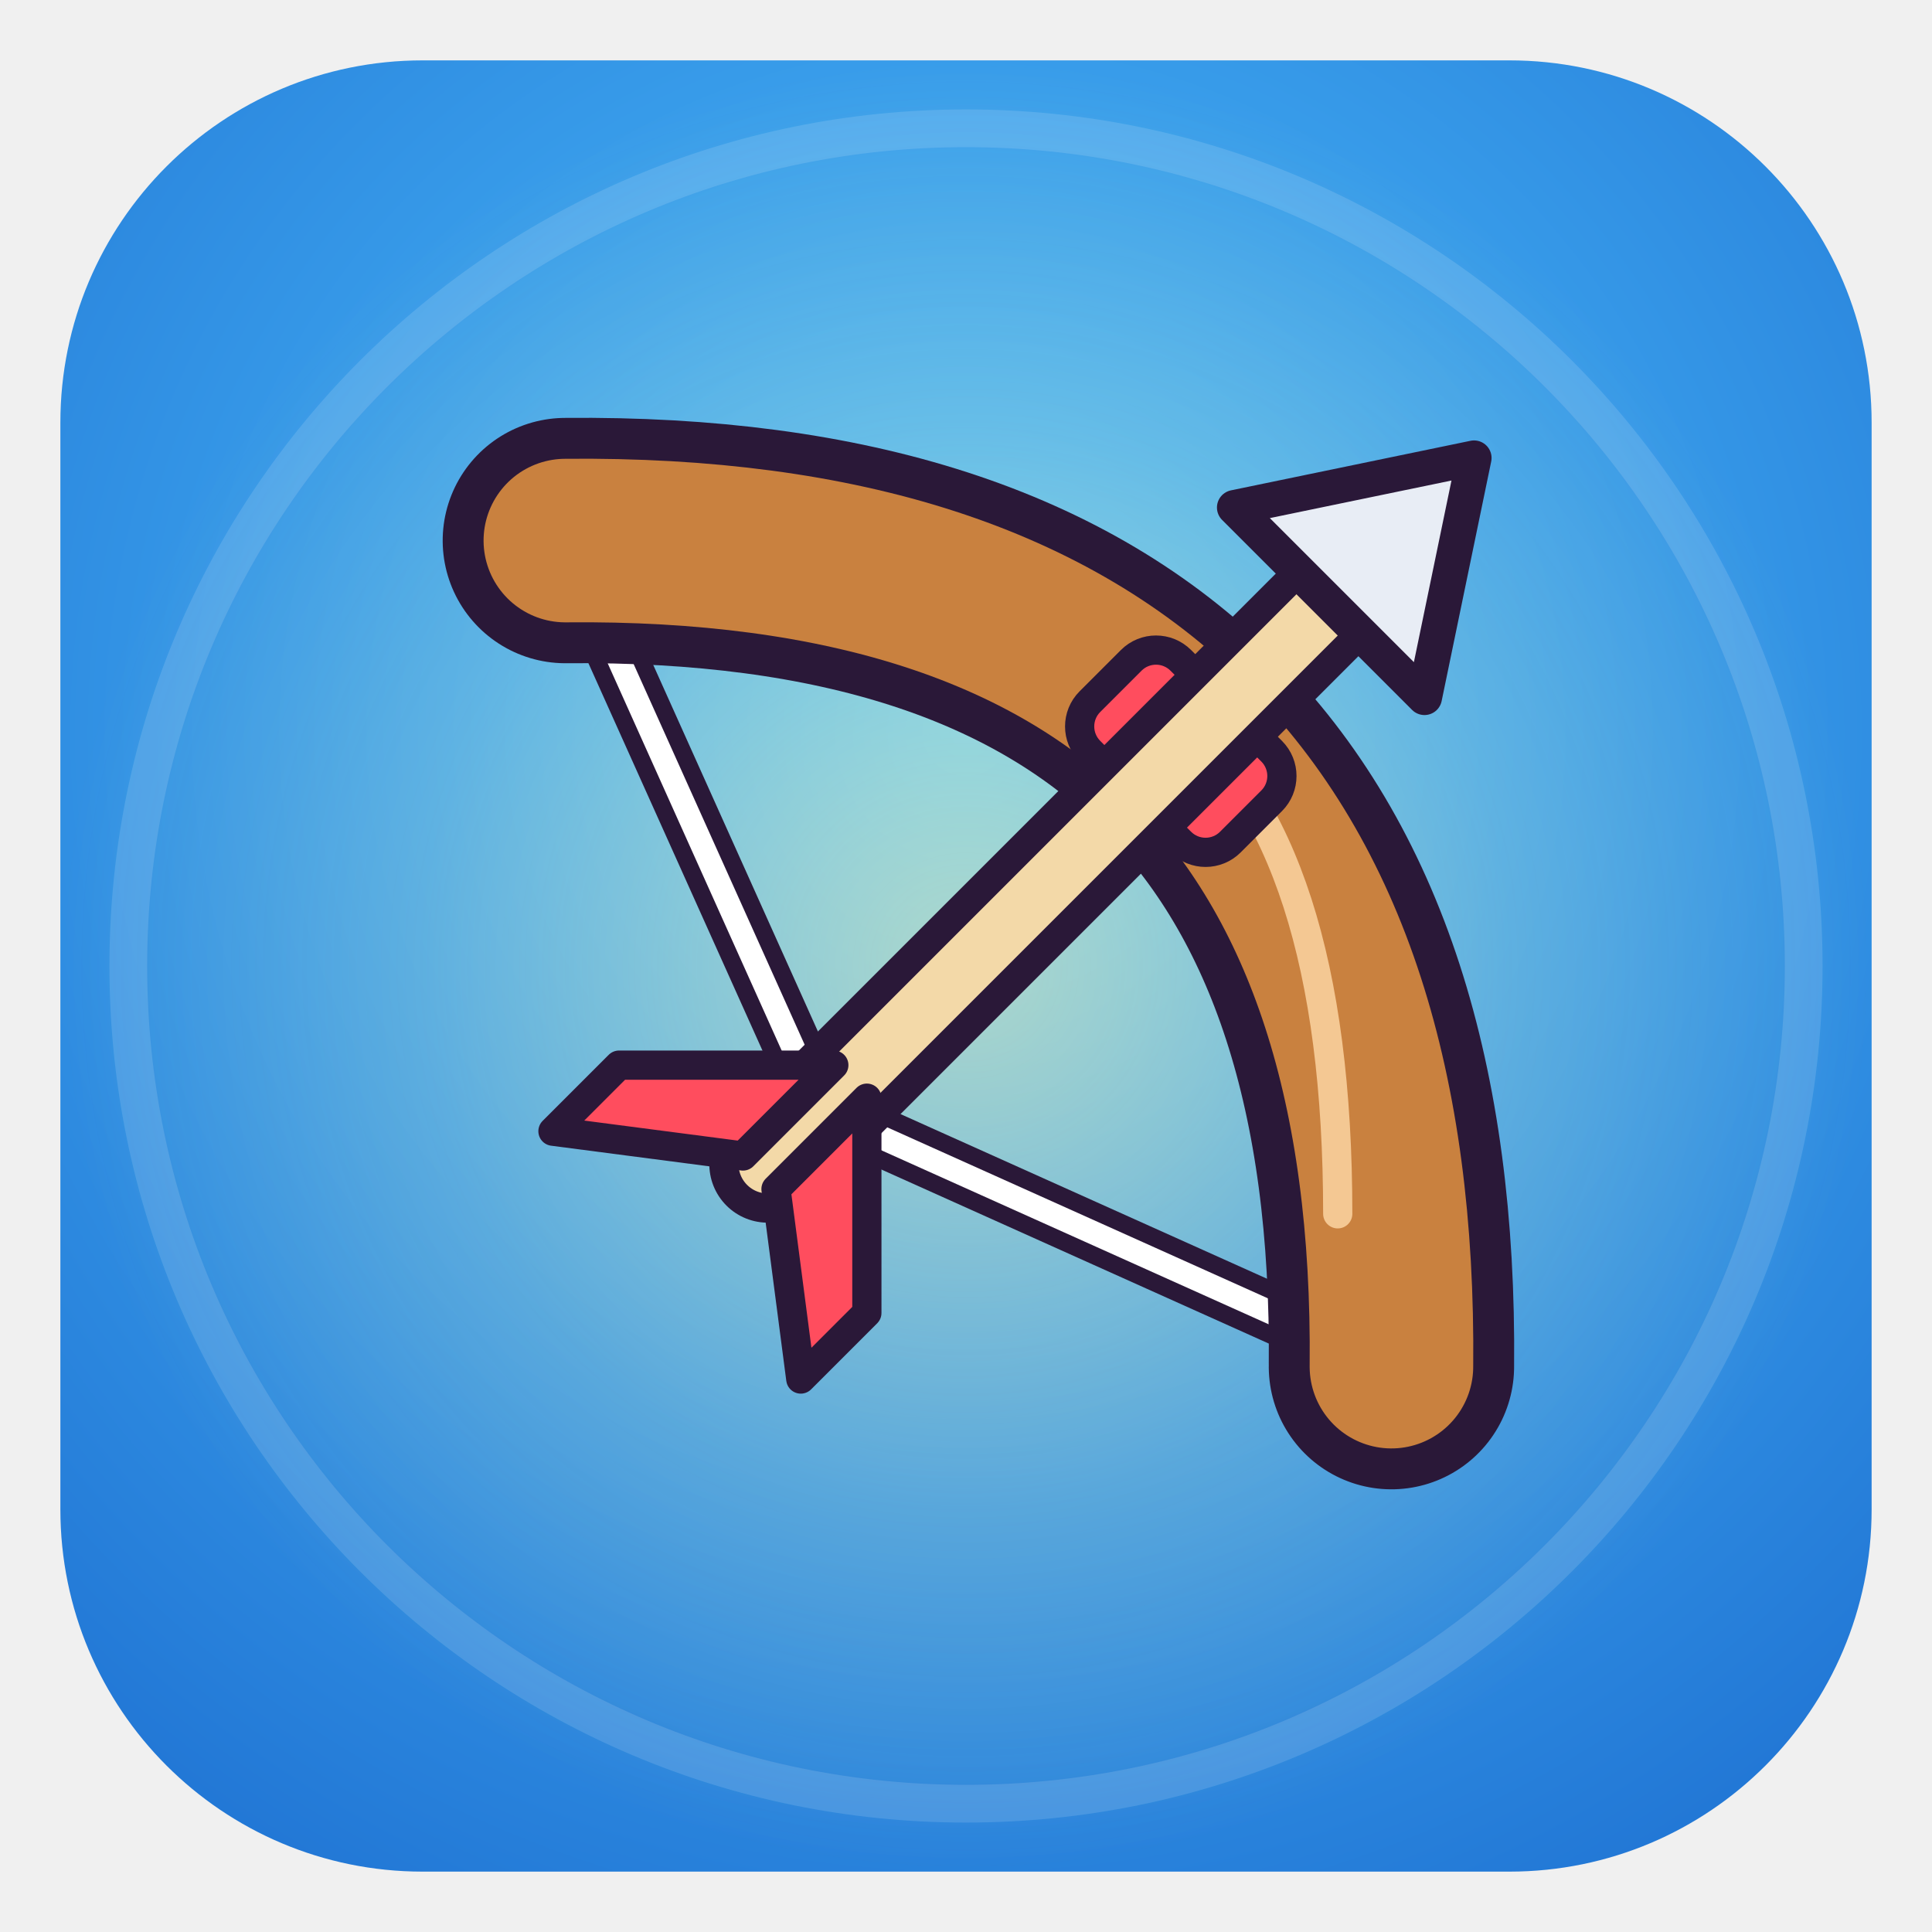
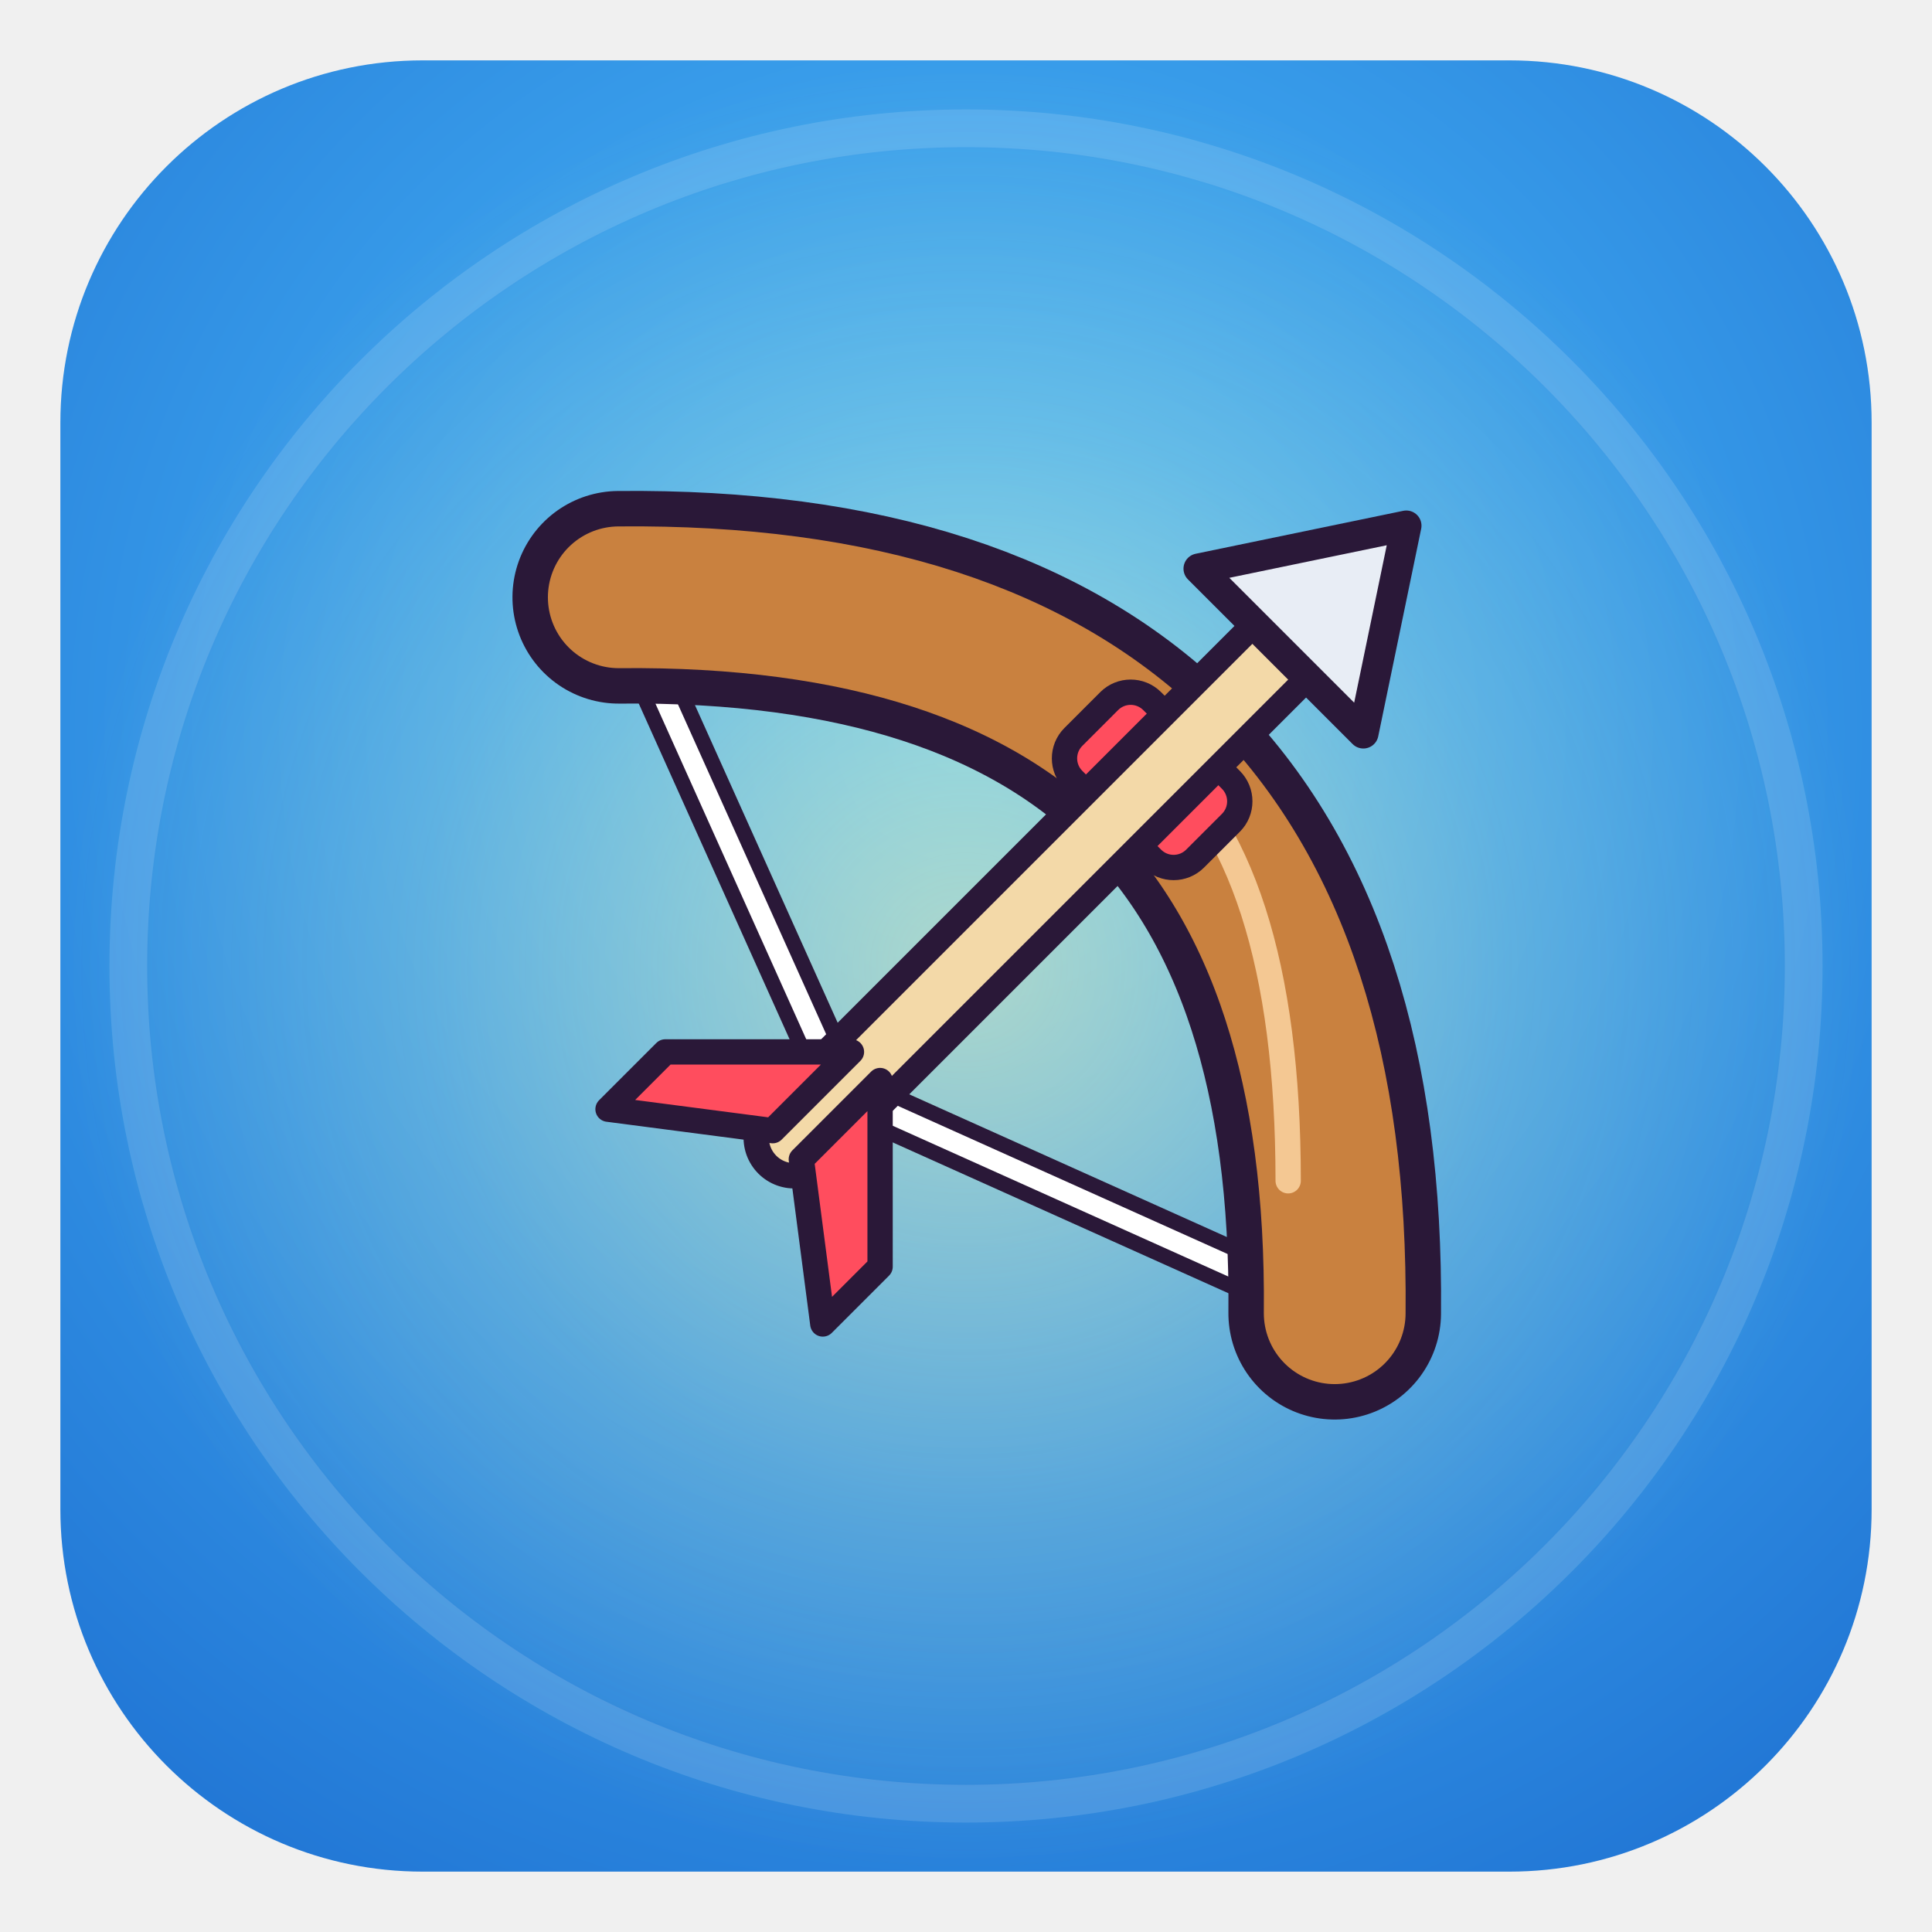
<svg xmlns="http://www.w3.org/2000/svg" width="512" height="512" viewBox="0 0 512 512">
  <defs>
    <clipPath id="plate">
      <rect x="16" y="16" width="480" height="480" rx="96" />
    </clipPath>
  </defs>
  <g clip-path="url(#plate)">
    <defs>
      <radialGradient id="ibg" cx="0.5" cy="0.38" r="0.75">
        <stop offset="0" stop-color="#4fc3ff" />
        <stop offset="1" stop-color="#1d6fd1" />
      </radialGradient>
      <radialGradient id="iglow" cx="0.5" cy="0.5" r="0.5">
        <stop offset="0" stop-color="#fff2a8" stop-opacity="0.55" />
        <stop offset="0.6" stop-color="#fff2a8" stop-opacity="0.18" />
        <stop offset="1" stop-color="#fff2a8" stop-opacity="0" />
      </radialGradient>
    </defs>
    <rect width="512" height="512" fill="url(#ibg)" />
    <circle cx="256" cy="256" r="240" fill="url(#iglow)" />
    <circle cx="256" cy="256" r="222" fill="none" stroke="#ffffff" stroke-opacity="0.13" stroke-width="10" />
  </g>
  <g transform="translate(256 256) scale(0.86)">
-     <g transform="rotate(135) scale(0.9)">
+     <g transform="rotate(135) scale(0.78)">
      <path d="M-6 -200 L70 0 L-6 200" stroke="#2a1838" stroke-width="20" fill="none" stroke-linejoin="round" />
      <path d="M-6 -200 L70 0 L-6 200" stroke="#ffffff" stroke-width="8" fill="none" stroke-linejoin="round" />
      <path d="M-6 -200 Q-210 0 -6 200" stroke="#2a1838" stroke-width="84" fill="none" stroke-linecap="round" />
      <path d="M-6 -200 Q-210 0 -6 200" stroke="#c9813f" stroke-width="56" fill="none" stroke-linecap="round" />
      <path d="M-30 -150 Q-120 -60 -112 10" stroke="#ffd9a8" stroke-width="10" fill="none" stroke-linecap="round" opacity="0.8" />
      <rect x="-126" y="-34" width="44" height="68" rx="12" fill="#ff4d5e" stroke="#2a1838" stroke-width="10" />
      <path d="M96 0 L-196 0" stroke="#2a1838" stroke-width="40" stroke-linecap="round" />
      <path d="M96 0 L-196 0" stroke="#f3d9a8" stroke-width="20" stroke-linecap="round" />
      <path d="M56 -8 L108 -60 L140 -60 L100 -8 Z M56 8 L108 60 L140 60 L100 8 Z" fill="#ff4d5e" stroke="#2a1838" stroke-width="10" stroke-linejoin="round" />
      <path d="M-176 -46 L-246 0 L-176 46 Z" fill="#e8edf5" stroke="#2a1838" stroke-width="12" stroke-linejoin="round" />
    </g>
  </g>
</svg>
